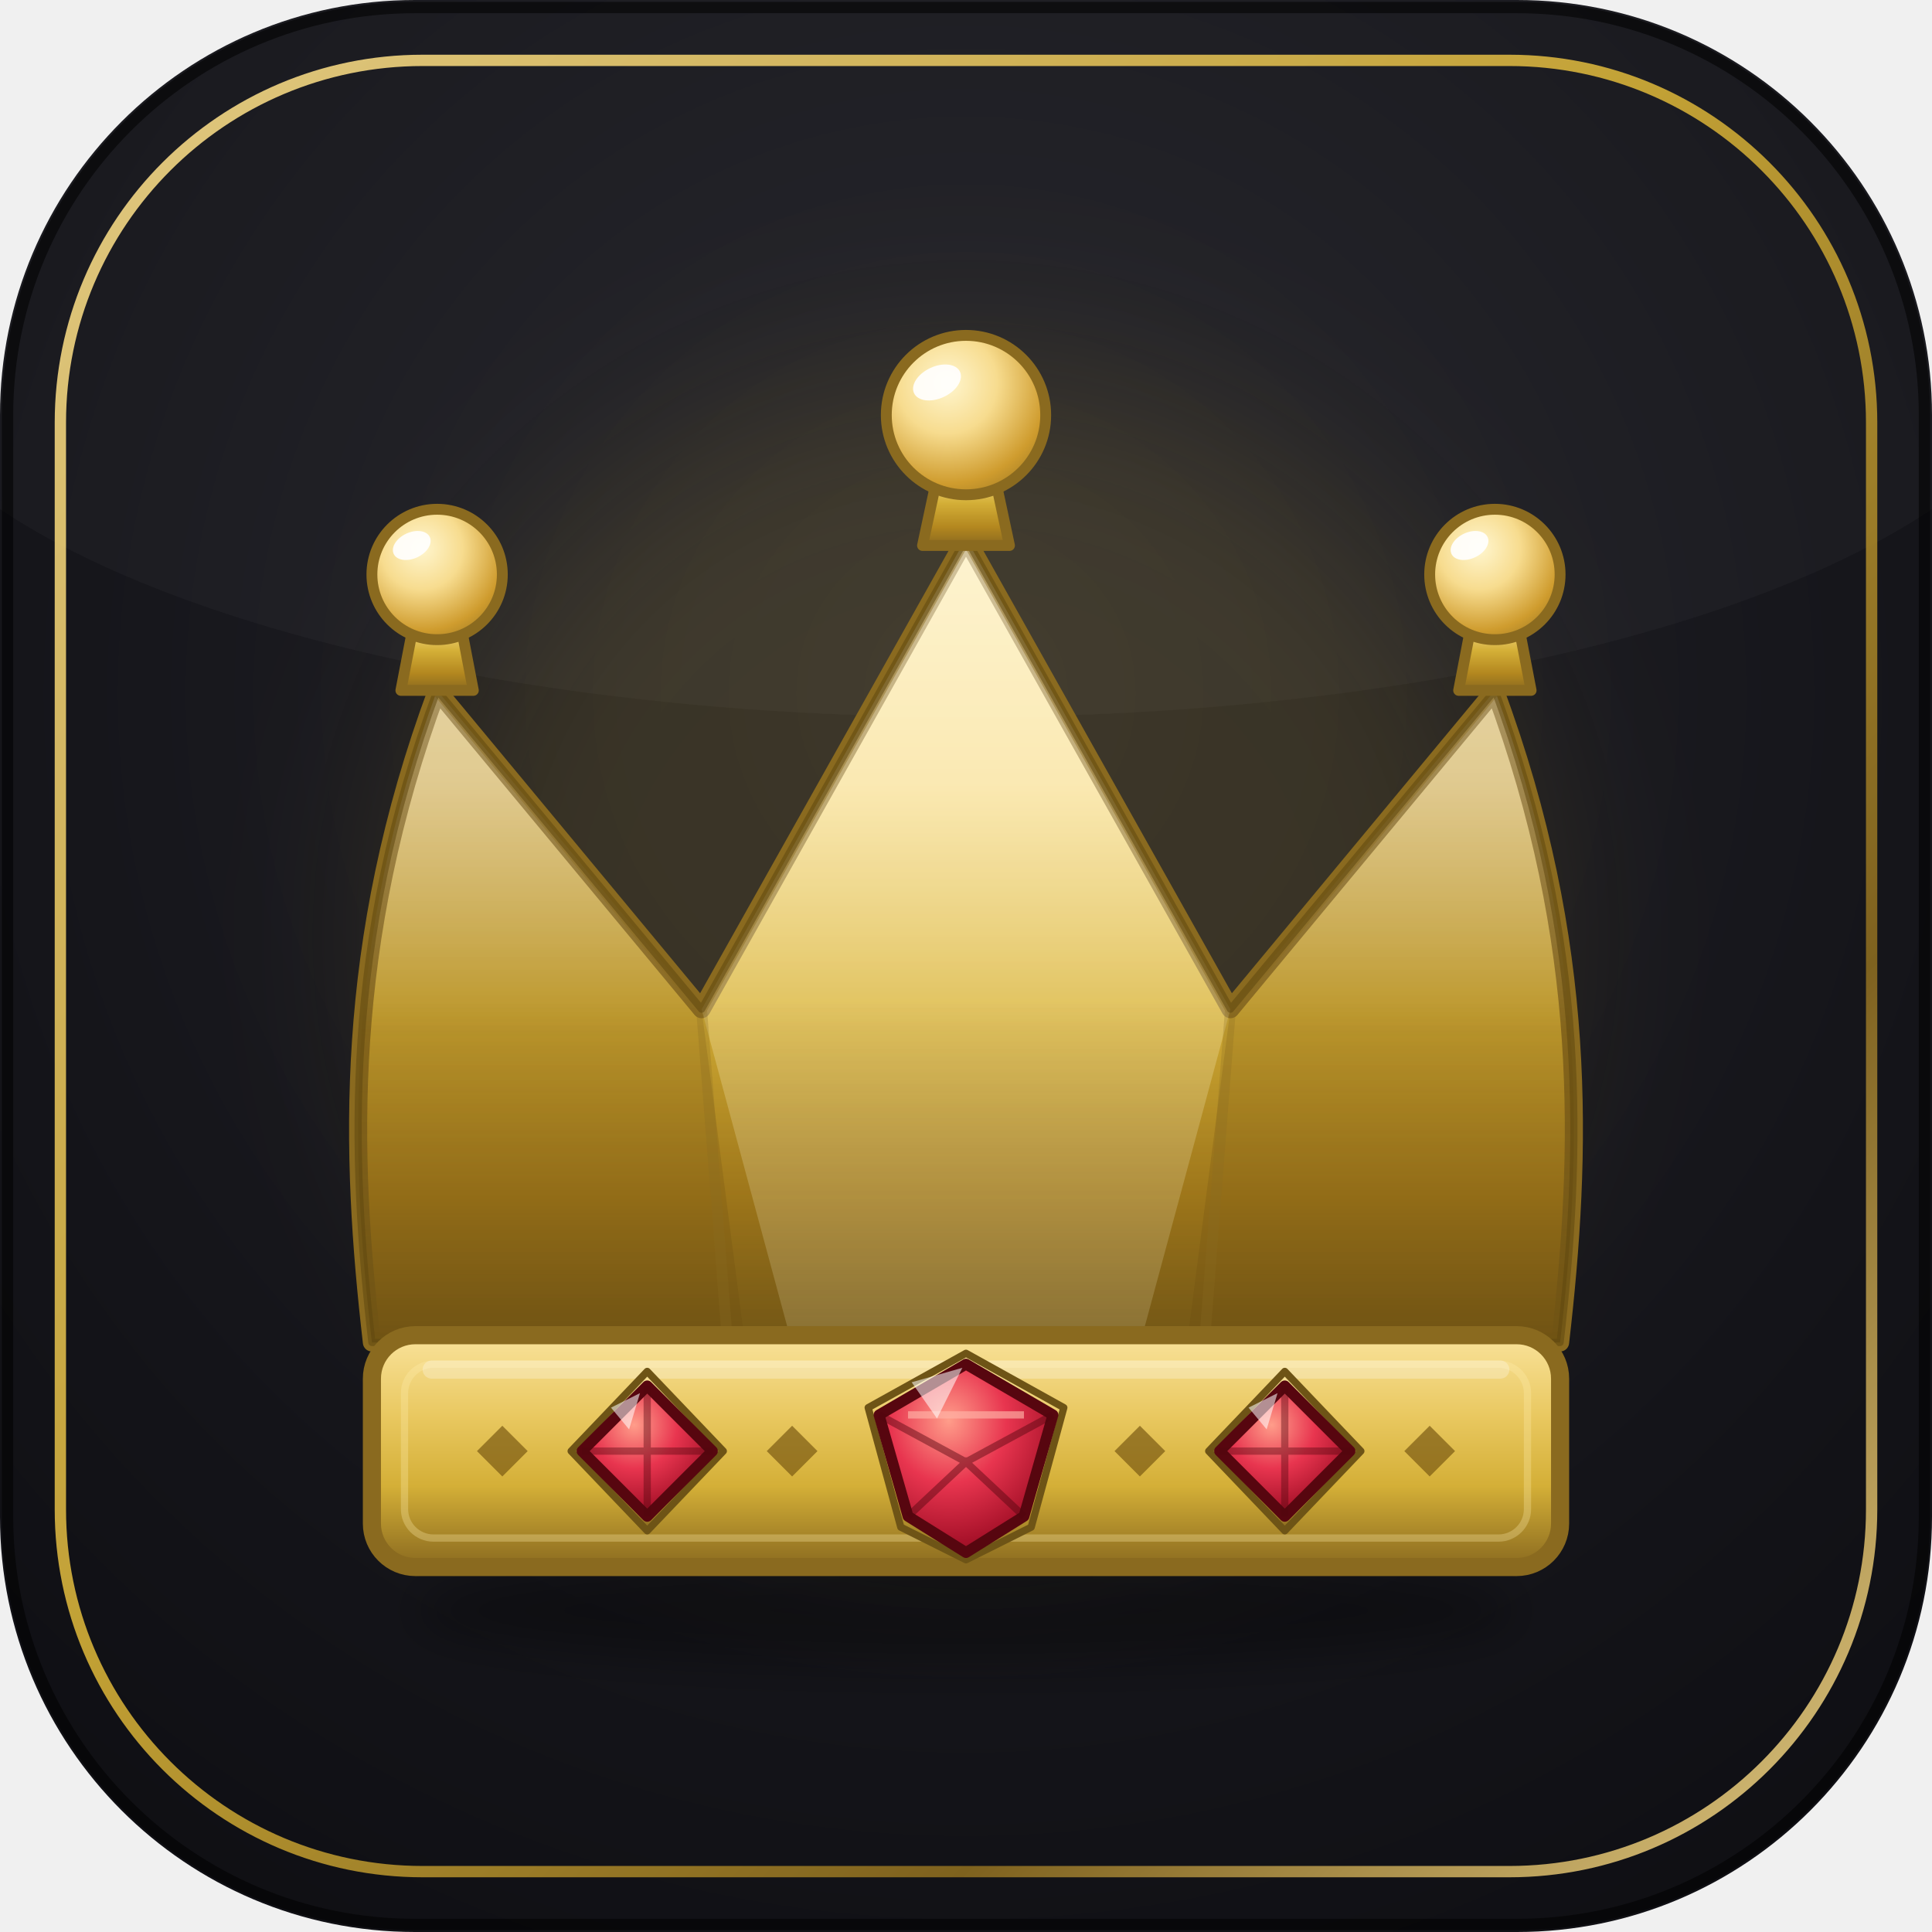
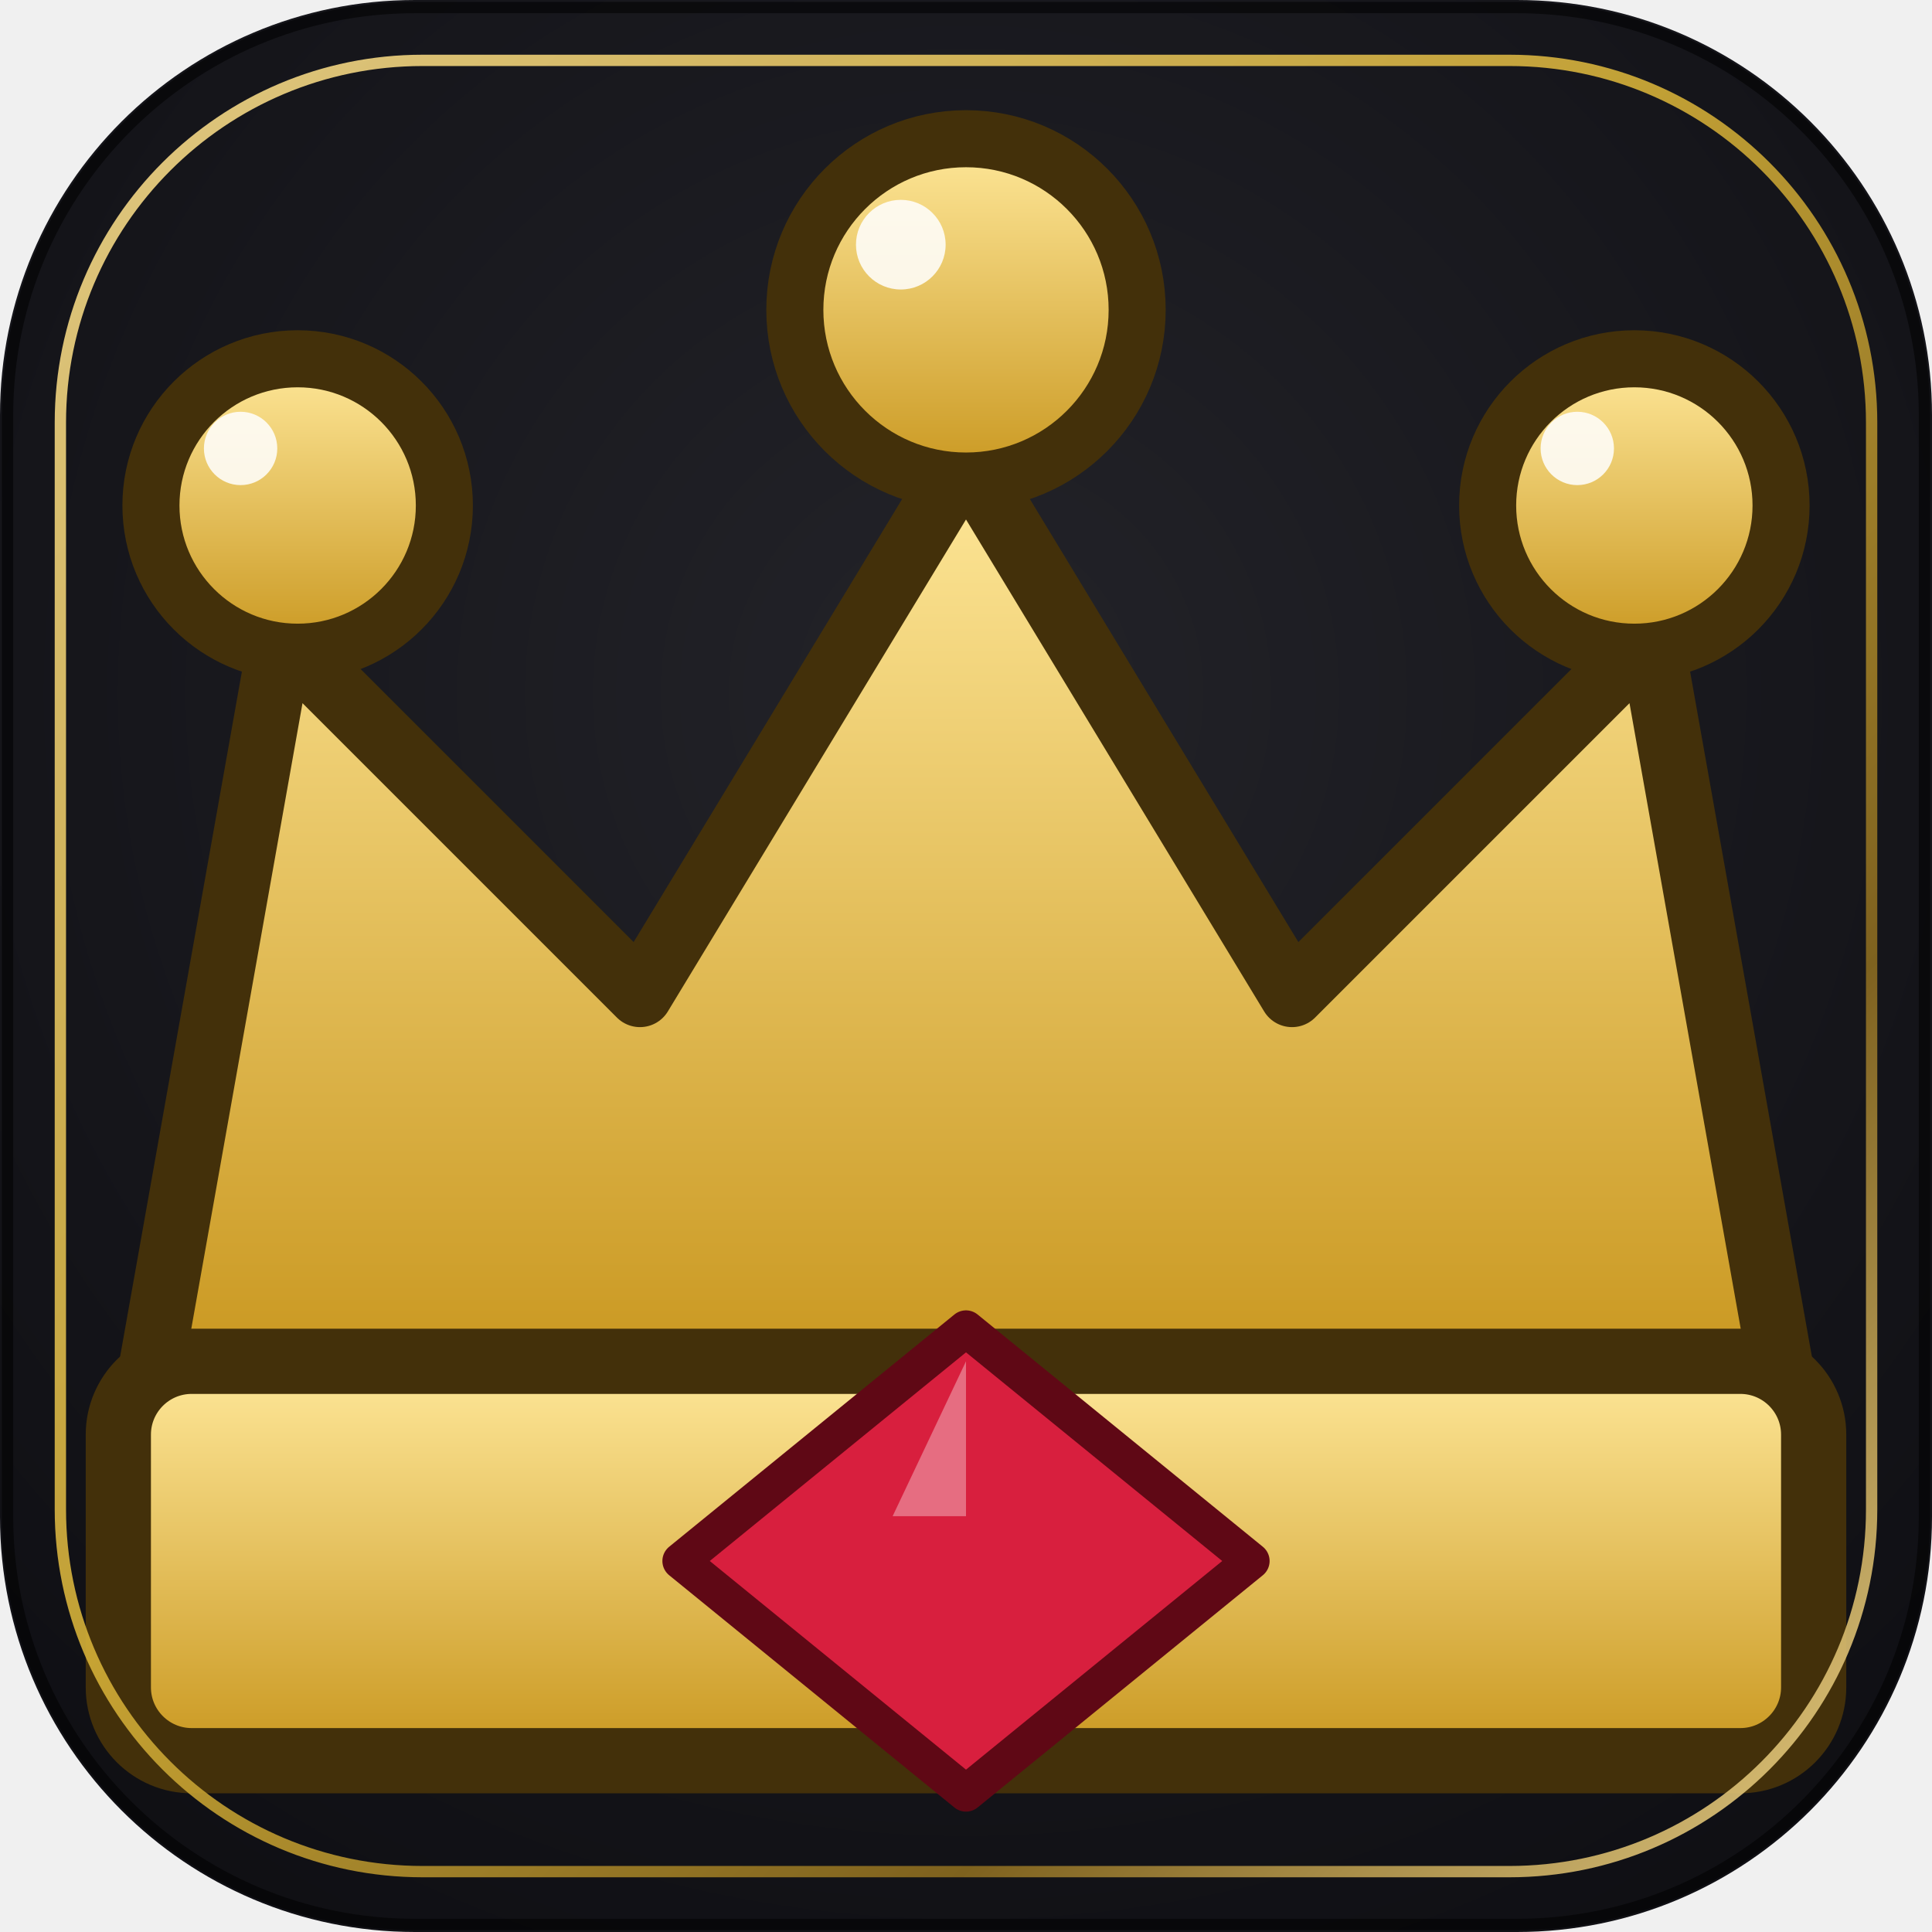
<svg xmlns="http://www.w3.org/2000/svg" viewBox="0 0 512 512" role="img" aria-label="Agent Crown Race app icon">
  <defs>
-     <linearGradient id="goldBody" x1="0" y1="0" x2="0" y2="1">
-       <stop offset="0" stop-color="#fbe7a1" />
-       <stop offset=".3" stop-color="#f7dc8f" />
-       <stop offset=".58" stop-color="#d4af37" />
-       <stop offset=".82" stop-color="#b3871f" />
-       <stop offset="1" stop-color="#8a6a1f" />
-     </linearGradient>
-     <linearGradient id="goldBand" x1="0" y1="0" x2="0" y2="1">
-       <stop offset="0" stop-color="#f9e29a" />
-       <stop offset=".35" stop-color="#e9c860" />
-       <stop offset=".65" stop-color="#d4af37" />
-       <stop offset="1" stop-color="#8a6a1f" />
+     <linearGradient id="goldMark" x1="0" y1="0" x2="0" y2="1">
+       <stop offset="0" stop-color="#ffe89a" />
+       <stop offset="1" stop-color="#c9971f" />
    </linearGradient>
    <linearGradient id="goldRing" x1="0" y1="0" x2="1" y2="1">
      <stop offset="0" stop-color="#f7dc8f" />
      <stop offset=".45" stop-color="#d4af37" />
      <stop offset=".75" stop-color="#8a6a1f" />
      <stop offset="1" stop-color="#f7dc8f" />
    </linearGradient>
-     <radialGradient id="orbGrad" cx=".38" cy=".3" r=".9">
-       <stop offset="0" stop-color="#fff6cf" />
-       <stop offset=".35" stop-color="#f7dc8f" />
-       <stop offset=".7" stop-color="#cf9c2e" />
-       <stop offset="1" stop-color="#8a6a1f" />
-     </radialGradient>
-     <radialGradient id="rubyGrad" cx=".4" cy=".3" r=".95">
-       <stop offset="0" stop-color="#ff9d8a" />
-       <stop offset=".35" stop-color="#e8354f" />
-       <stop offset=".68" stop-color="#a8122a" />
-       <stop offset="1" stop-color="#5f0815" />
-     </radialGradient>
-     <linearGradient id="sheenGrad" x1="0" y1="0" x2="0" y2="1">
-       <stop offset="0" stop-color="#ffffff" stop-opacity=".5" />
-       <stop offset="1" stop-color="#ffffff" stop-opacity="0" />
-     </linearGradient>
-     <linearGradient id="shadeGrad" x1="0" y1="0" x2="0" y2="1">
-       <stop offset="0" stop-color="#463004" stop-opacity="0" />
-       <stop offset="1" stop-color="#463004" stop-opacity=".38" />
-     </linearGradient>
    <radialGradient id="tileGrad" cx=".5" cy=".36" r=".95">
      <stop offset="0" stop-color="#232329" />
      <stop offset=".55" stop-color="#141419" />
      <stop offset="1" stop-color="#0a0a0e" />
    </radialGradient>
-     <filter id="blur6" x="-40%" y="-40%" width="180%" height="180%">
-       <feGaussianBlur stdDeviation="6" />
-     </filter>
-     <filter id="blur24" x="-60%" y="-60%" width="220%" height="220%">
-       <feGaussianBlur stdDeviation="24" />
-     </filter>
-     <clipPath id="bodyClip">
-       <path d="M92 332 C86 280 84 222 110 152 L183 240 L256 110 L329 240 L402 152 C428 222 426 280 420 332 Z" />
-     </clipPath>
  </defs>
  <rect x="0" y="0" width="512" height="512" rx="110" fill="url(#tileGrad)" />
-   <ellipse cx="256" cy="86" rx="290" ry="104" fill="#ffffff" opacity=".028" />
-   <circle cx="256" cy="248" r="150" fill="#d4af37" opacity=".15" filter="url(#blur24)" />
-   <g transform="translate(256 254) scale(0.96) translate(-256 -226)">
-     <g id="crown">
-       <ellipse cx="256" cy="406" rx="152" ry="15" fill="#000000" opacity=".30" filter="url(#blur6)" />
-       <path d="M92 332 C86 280 84 222 110 152 L183 240 L256 110 L329 240 L402 152 C428 222 426 280 420 332 Z" fill="url(#goldBody)" stroke="#8a6a1f" stroke-width="5" stroke-linejoin="round" />
-       <g clip-path="url(#bodyClip)">
-         <polygon points="60,340 110,140 183,240 196,340" fill="#7a5a12" opacity=".26" />
-         <polygon points="452,340 402,140 329,240 316,340" fill="#7a5a12" opacity=".26" />
-         <polygon points="183,240 256,110 329,240 302,340 210,340" fill="#fff3bc" opacity=".30" />
-         <rect x="60" y="96" width="392" height="150" fill="url(#sheenGrad)" />
-         <rect x="60" y="238" width="392" height="102" fill="url(#shadeGrad)" />
-       </g>
-       <g stroke="#8a6a1f" stroke-width="3" opacity=".45" fill="none">
-         <path d="M110 152 L183 240 L256 110 L329 240 L402 152" />
-         <path d="M183 240 L190 330 M329 240 L322 330" opacity=".6" />
-       </g>
-       <path d="M92 332 C86 280 84 222 110 152 L183 240 L256 110 L329 240 L402 152 C428 222 426 280 420 332 Z" fill="none" stroke="#5f470e" stroke-width="2" stroke-linejoin="round" opacity=".55" />
-       <path d="M100 152 L120 152 L115 126 L105 126 Z" fill="url(#goldBody)" stroke="#8a6a1f" stroke-width="3" stroke-linejoin="round" />
-       <path d="M244 112 L268 112 L262 84 L250 84 Z" fill="url(#goldBody)" stroke="#8a6a1f" stroke-width="3" stroke-linejoin="round" />
-       <path d="M392 152 L412 152 L407 126 L397 126 Z" fill="url(#goldBody)" stroke="#8a6a1f" stroke-width="3" stroke-linejoin="round" />
-       <g stroke="#8a6a1f" stroke-width="3">
-         <circle cx="110" cy="120" r="18" fill="url(#orbGrad)" />
-         <circle cx="256" cy="76" r="22" fill="url(#orbGrad)" />
-         <circle cx="402" cy="120" r="18" fill="url(#orbGrad)" />
-       </g>
-       <g fill="#ffffff">
-         <ellipse cx="103" cy="112" rx="5.5" ry="3.6" opacity=".9" transform="rotate(-25 103 112)" />
-         <ellipse cx="248" cy="67" rx="7" ry="4.4" opacity=".9" transform="rotate(-25 248 67)" />
-         <ellipse cx="395" cy="112" rx="5.5" ry="3.6" opacity=".9" transform="rotate(-25 395 112)" />
-       </g>
-       <rect x="92" y="330" width="328" height="64" rx="12" fill="url(#goldBand)" stroke="#8a6a1f" stroke-width="5" />
-       <rect x="101" y="338" width="310" height="48" rx="8" fill="none" stroke="#ffeeb0" stroke-width="2" opacity=".30" />
-       <rect x="106" y="337" width="300" height="5" rx="2.5" fill="#ffffff" opacity=".26" />
-       <g fill="#7a5a12" opacity=".7">
-         <path d="M128 355 L135 362 L128 369 L121 362 Z" />
-         <path d="M208 355 L215 362 L208 369 L201 362 Z" />
-         <path d="M304 355 L311 362 L304 369 L297 362 Z" />
-         <path d="M384 355 L391 362 L384 369 L377 362 Z" />
-       </g>
-       <g fill="url(#goldBand)" stroke="#6e5416" stroke-width="2" stroke-linejoin="round">
-         <polygon points="256,335 283,350 274,383 256,392 238,383 229,350" />
-         <polygon points="168,340 189,362 168,384 147,362" />
-         <polygon points="344,340 365,362 344,384 323,362" />
-       </g>
-       <polygon points="256,338 280,352 272,380 256,390 240,380 232,352" fill="url(#rubyGrad)" stroke="#57060f" stroke-width="3" stroke-linejoin="round" />
-       <g stroke="#ffb3a7" stroke-width="2" opacity=".65" fill="none">
-         <path d="M240 352 L272 352" />
-       </g>
-       <g stroke="#50040d" stroke-width="2" opacity=".45" fill="none">
-         <path d="M232 352 L256 365 L280 352 M240 380 L256 365 L272 380" />
-       </g>
-       <polygon points="241,343 255,339 248,353" fill="#ffffff" opacity=".55" />
-       <g stroke="#57060f" stroke-width="3" stroke-linejoin="round">
-         <polygon points="168,344 186,362 168,380 150,362" fill="url(#rubyGrad)" />
-         <polygon points="344,344 362,362 344,380 326,362" fill="url(#rubyGrad)" />
-       </g>
-       <g stroke="#50040d" stroke-width="2" opacity=".4" fill="none">
-         <path d="M150 362 L186 362 M168 344 L168 380" />
-         <path d="M326 362 L362 362 M344 344 L344 380" />
-       </g>
-       <g fill="#ffffff" opacity=".55">
-         <polygon points="158,350 166,346 163,356" />
-         <polygon points="334,350 342,346 339,356" />
-       </g>
+   <g transform="translate(256 256) scale(1.08) translate(-256 -259)">
+     <path d="M56 358 L88 178 L176 266 L256 134 L336 266 L424 178 L456 358 Z" fill="url(#goldMark)" stroke="#43300a" stroke-width="16" stroke-linejoin="round" />
+     <g fill="url(#goldMark)" stroke="#43300a" stroke-width="14">
+       <circle cx="92" cy="146" r="36" />
+       <circle cx="256" cy="98" r="42" />
+       <circle cx="420" cy="146" r="36" />
    </g>
+     <g fill="#ffffff" opacity=".85">
+       <circle cx="78" cy="132" r="9" />
+       <circle cx="240" cy="82" r="11" />
+       <circle cx="406" cy="132" r="9" />
+     </g>
+     <rect x="48" y="356" width="416" height="98" rx="18" fill="url(#goldMark)" stroke="#43300a" stroke-width="16" />
+     <polygon points="256,348 326,405 256,462 186,405" fill="#d81f3e" stroke="#5f0815" stroke-width="9" stroke-linejoin="round" />
+     <polygon points="256,356 238,394 256,394" fill="#ffffff" opacity=".35" />
  </g>
  <rect x="16" y="16" width="480" height="480" rx="96" fill="none" stroke="url(#goldRing)" stroke-width="3" opacity=".9" />
  <rect x="2" y="2" width="508" height="508" rx="108" fill="none" stroke="#000000" stroke-width="3" opacity=".55" />
</svg>
